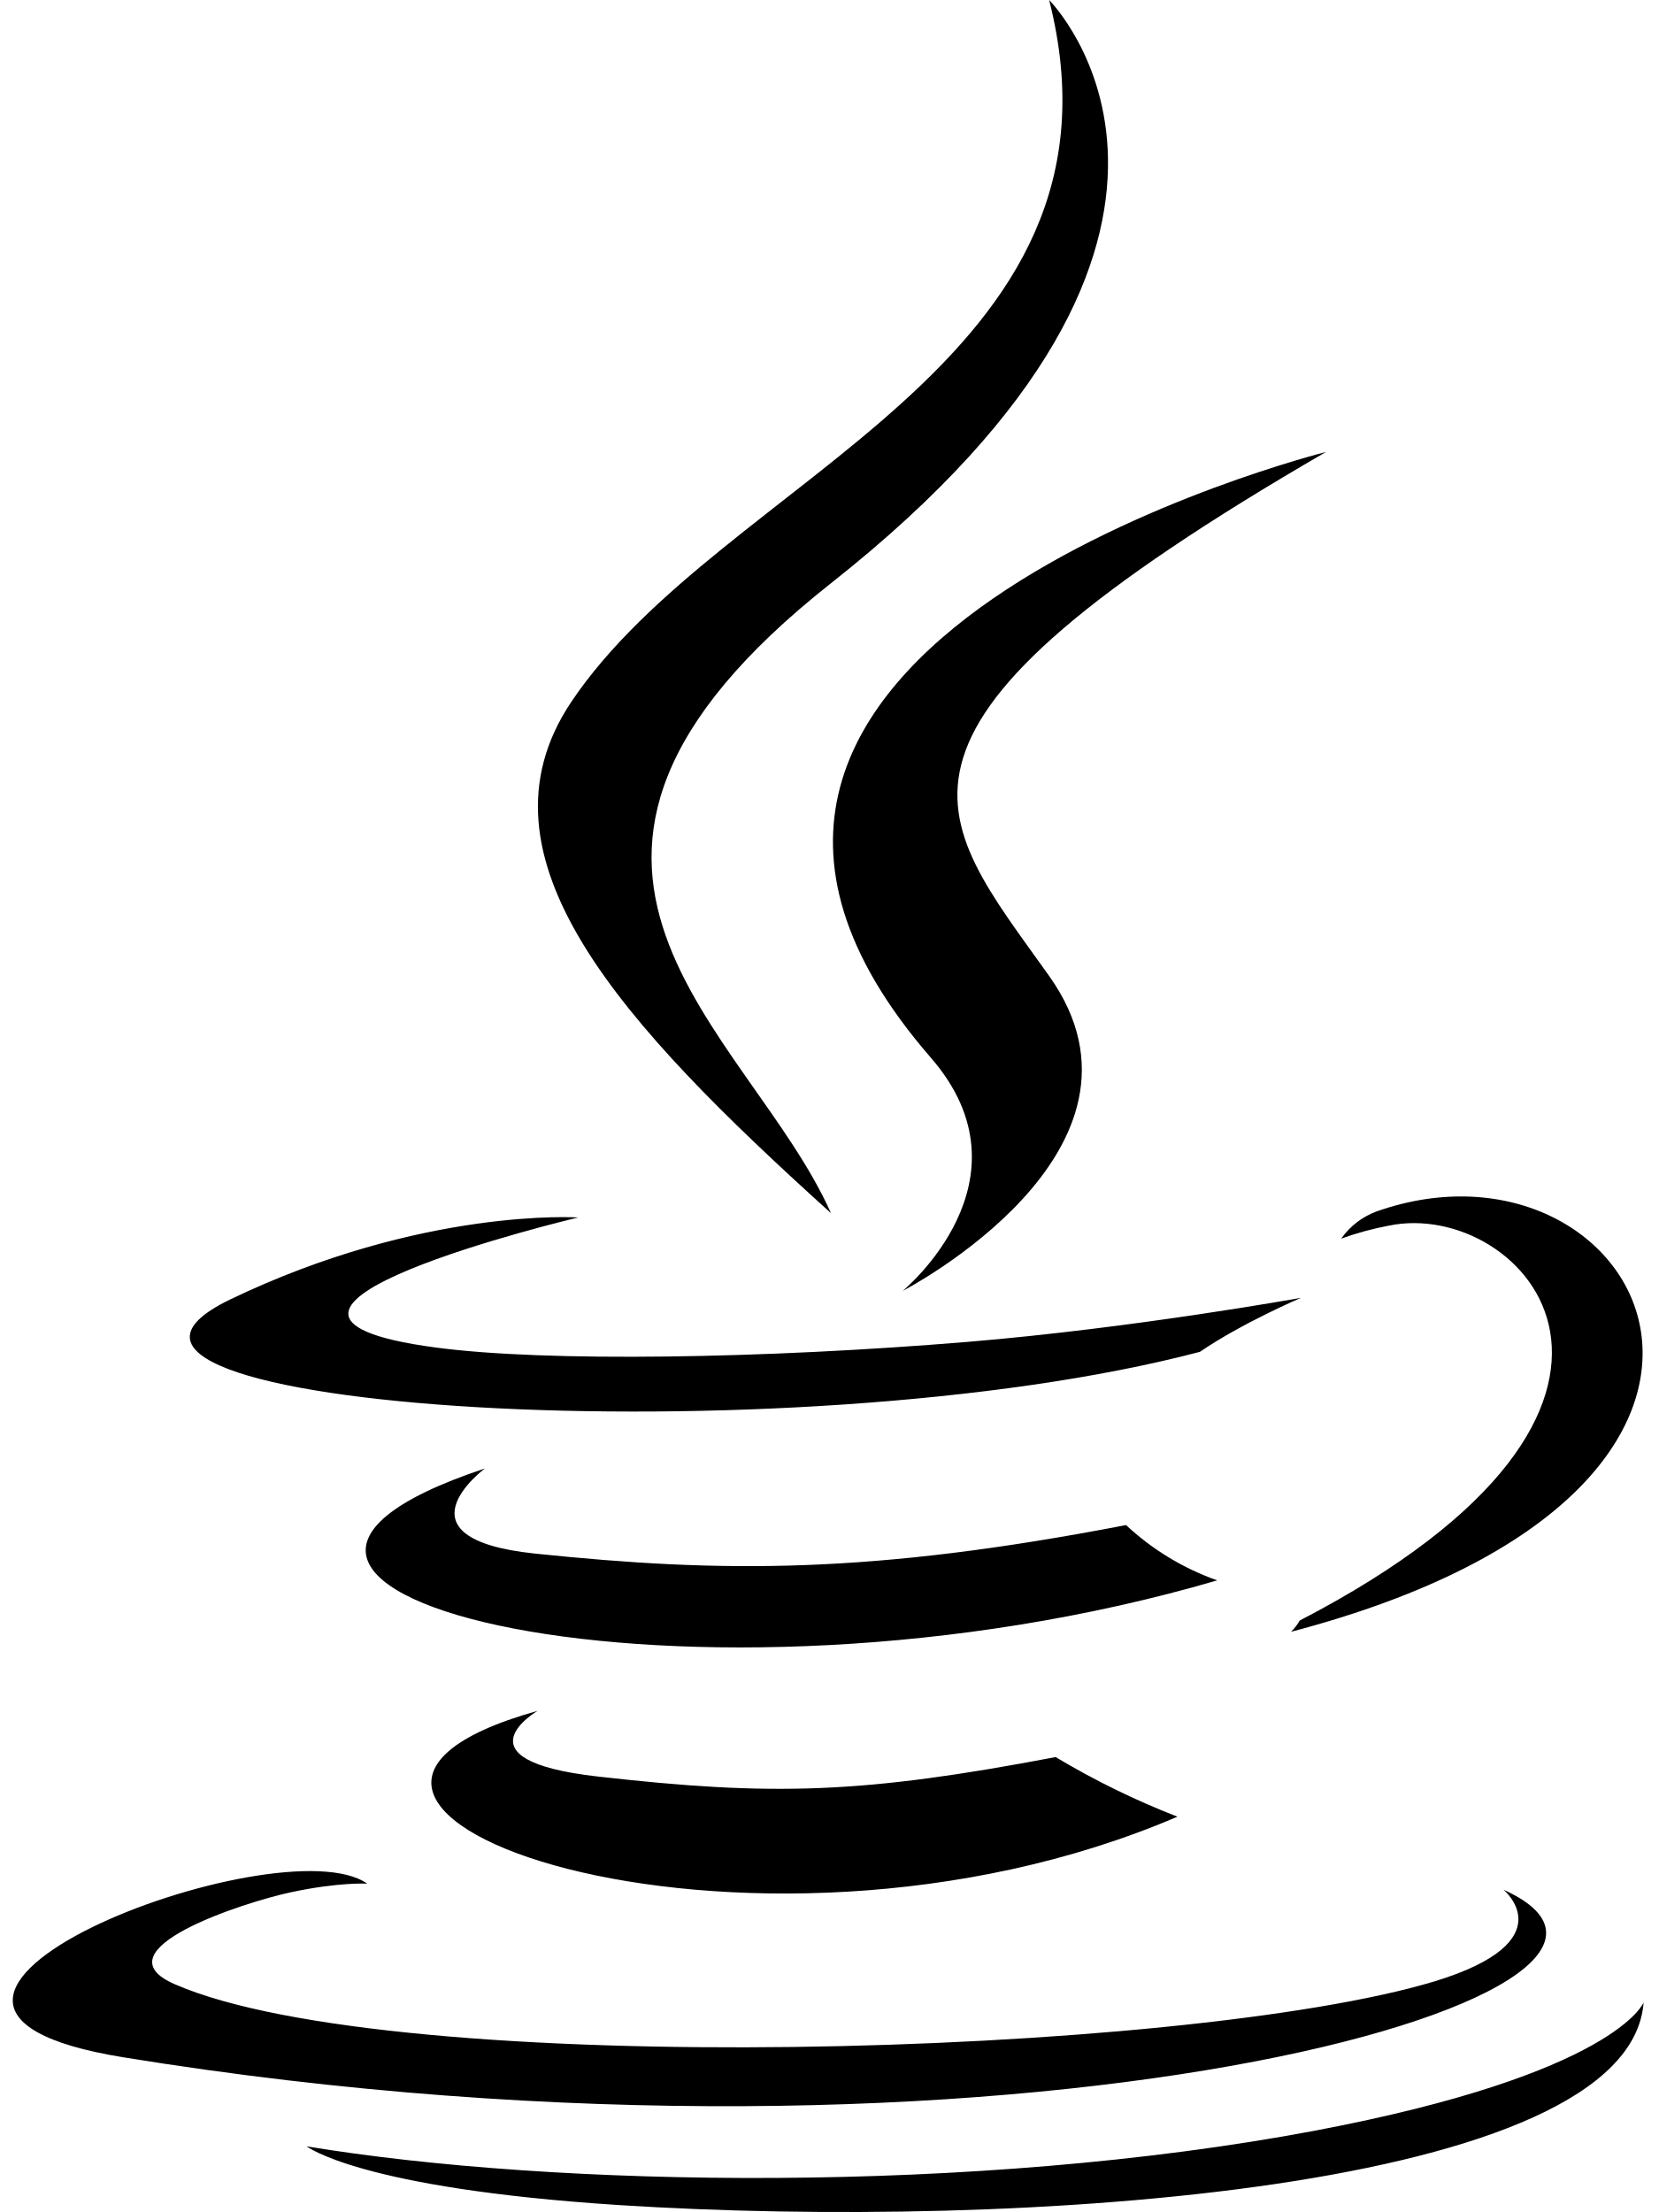
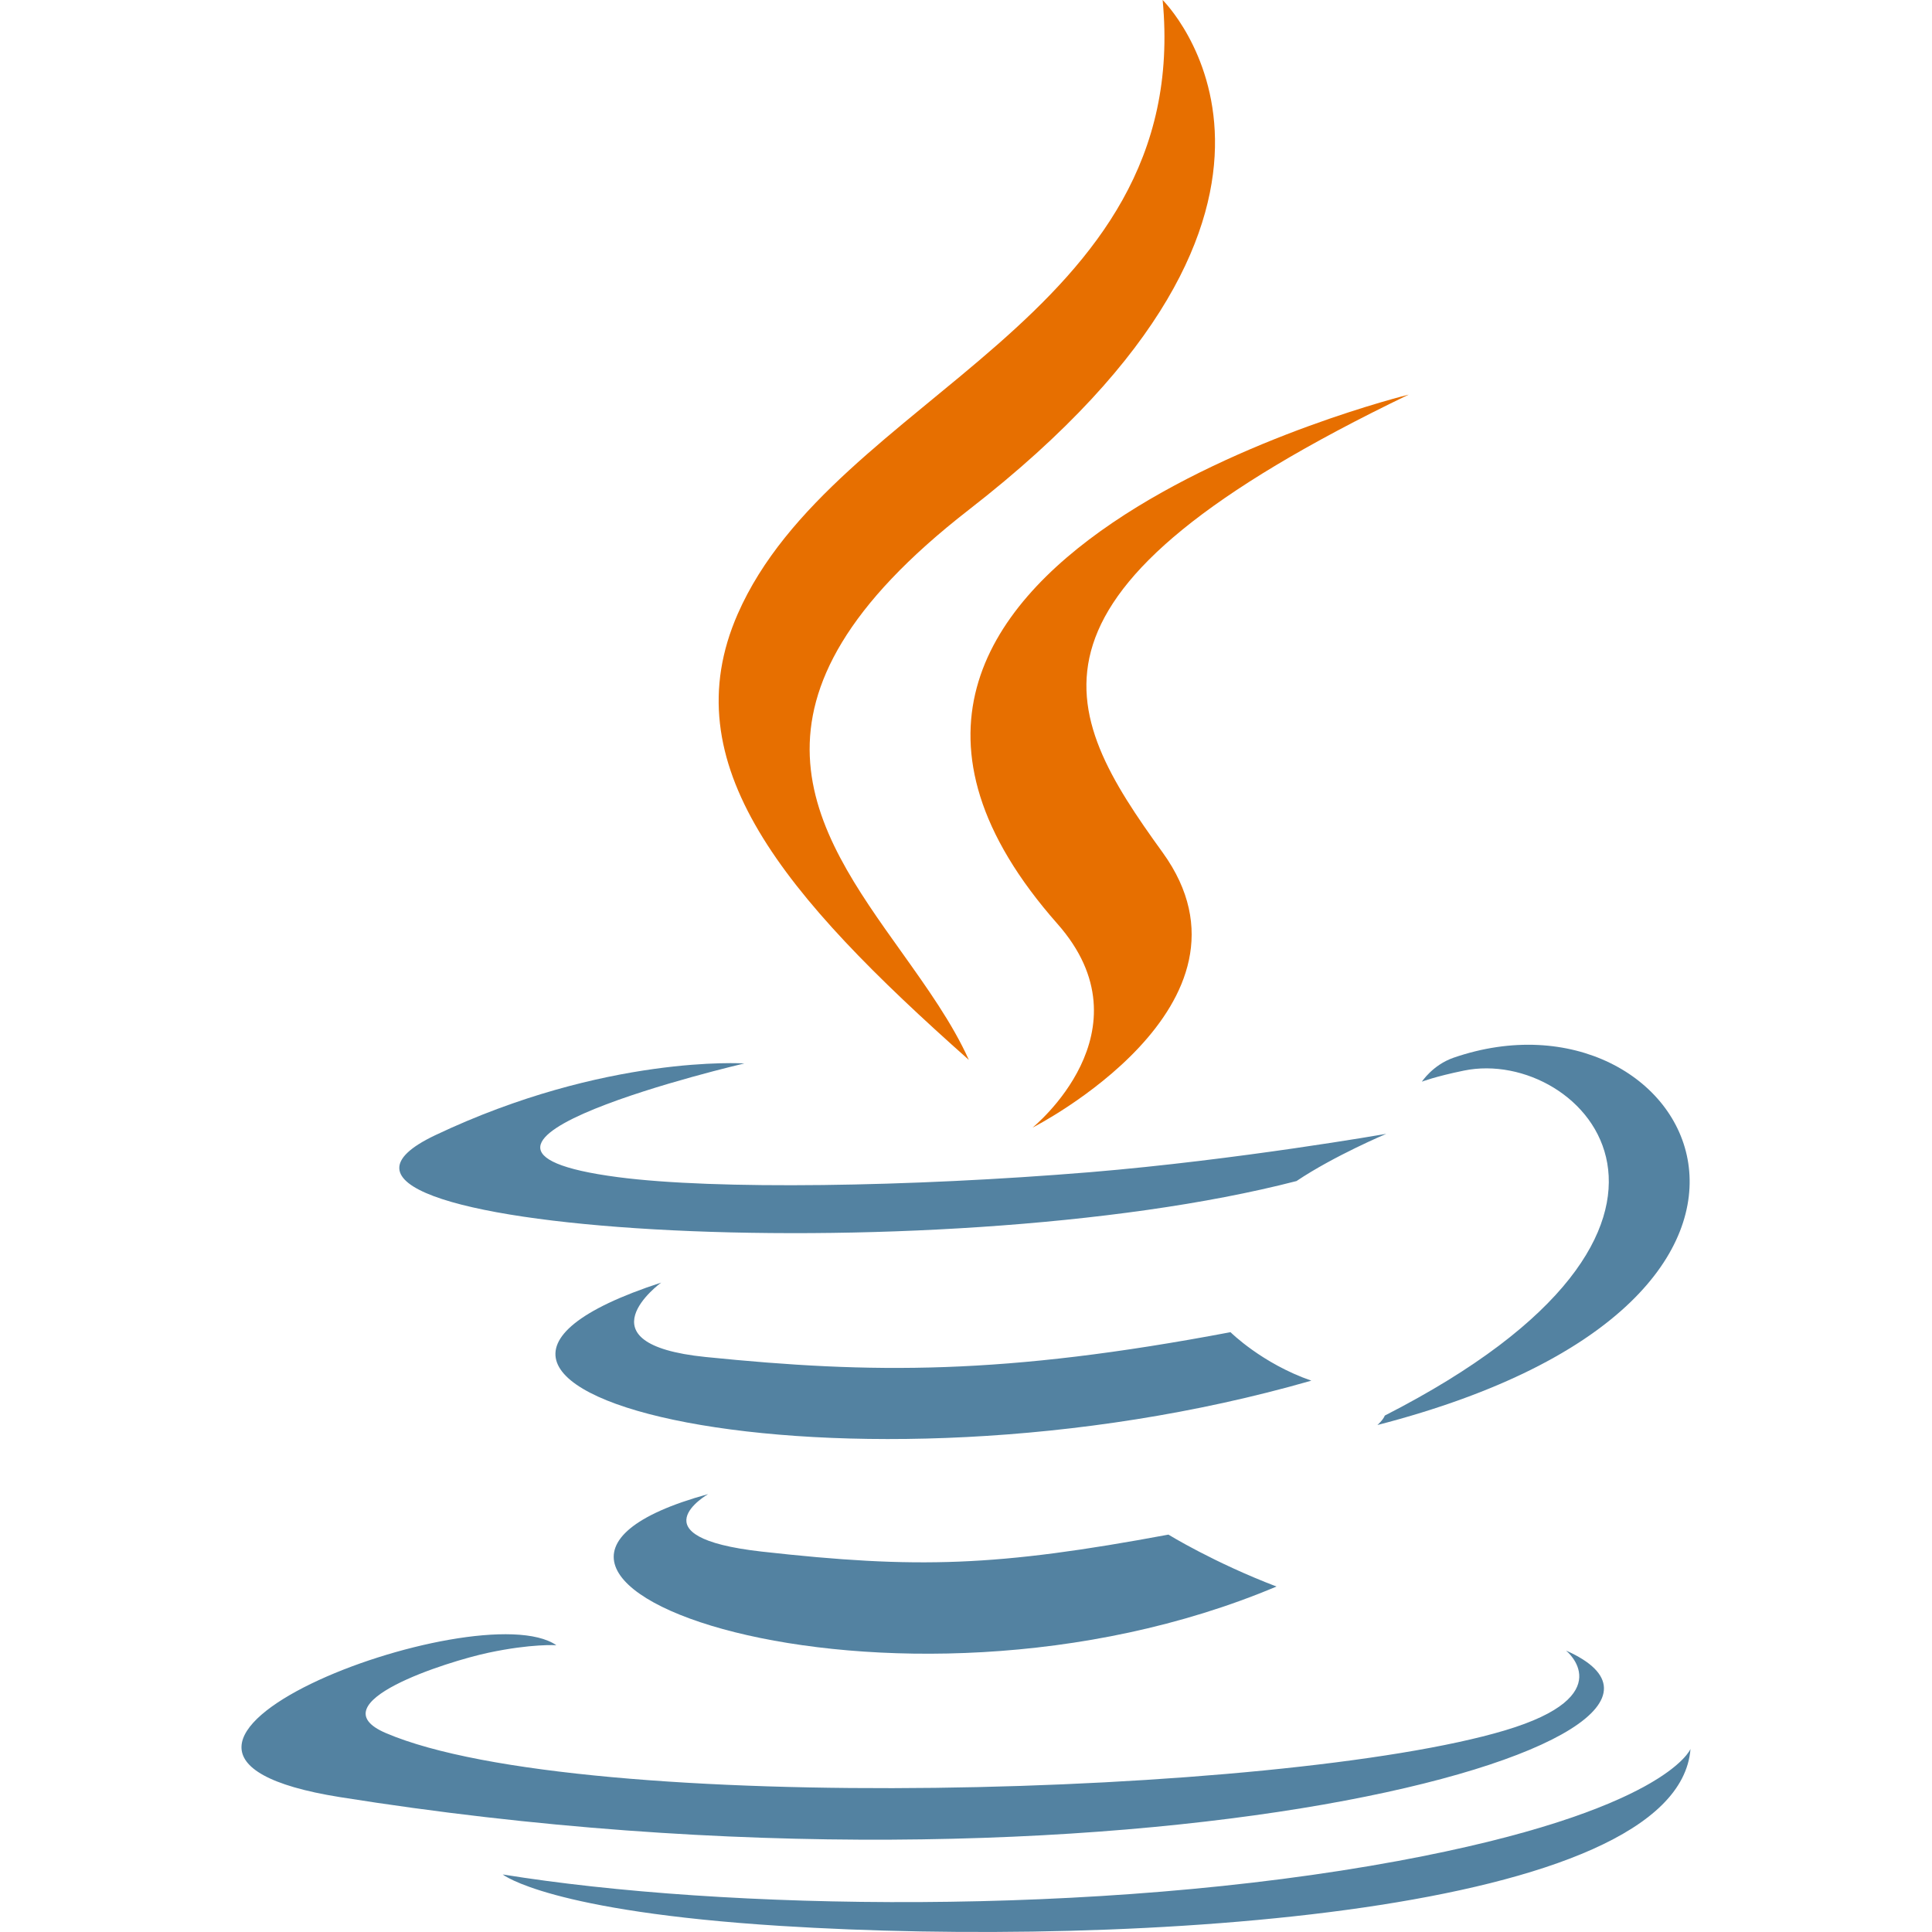
- <svg xmlns="http://www.w3.org/2000/svg" height="1em" viewBox="0 0 384 512">
-   <path d="M277.74 312.9c9.8-6.7 23.4-12.5 23.4-12.5s-38.7 7-77.2 10.2c-47.1 3.9-97.7 4.7-123.1 1.3-60.1-8 33-30.1 33-30.1s-36.1-2.4-80.6 19c-52.5 25.4 130 37 224.5 12.1zm-85.4-32.1c-19-42.7-83.1-80.2 0-145.8C296 53.2 242.84 0 242.84 0c21.5 84.5-75.6 110.1-110.7 162.6-23.9 35.9 11.7 74.4 60.2 118.2zm114.6-176.2c.1 0-175.2 43.8-91.5 140.2 24.7 28.4-6.5 54-6.5 54s62.7-32.4 33.9-72.9c-26.9-37.8-47.5-56.6 64.1-121.3zm-6.1 270.5a12.19 12.19 0 0 1-2 2.6c128.3-33.7 81.1-118.9 19.8-97.3a17.33 17.33 0 0 0-8.2 6.3 70.45 70.45 0 0 1 11-3c31-6.5 75.5 41.5-20.6 91.4zM348 437.4s14.5 11.9-15.9 21.2c-57.9 17.5-240.8 22.8-291.6.7-18.3-7.9 16-19 26.8-21.3 11.2-2.4 17.7-2 17.7-2-20.3-14.3-131.3 28.1-56.4 40.2C232.84 509.4 401 461.3 348 437.4zM124.44 396c-78.7 22 47.9 67.4 148.1 24.5a185.89 185.89 0 0 1-28.2-13.8c-44.7 8.5-65.4 9.1-106 4.5-33.5-3.8-13.9-15.2-13.9-15.2zm179.8 97.2c-78.7 14.8-175.8 13.1-233.3 3.6 0-.1 11.8 9.7 72.4 13.6 92.2 5.9 233.8-3.3 237.1-46.9 0 0-6.4 16.5-76.2 29.7zM260.64 353c-59.2 11.4-93.5 11.1-136.8 6.6-33.5-3.5-11.6-19.7-11.6-19.7-86.8 28.8 48.2 61.4 169.5 25.9a60.37 60.37 0 0 1-21.1-12.8z" />
+ <svg xmlns="http://www.w3.org/2000/svg" viewBox="0 0 32 32" fill="none">
+   <g id="SVGRepo_bgCarrier" stroke-width="0" />
+   <g id="SVGRepo_tracerCarrier" stroke-linecap="round" stroke-linejoin="round" />
+   <g id="SVGRepo_iconCarrier">
+     <path d="M16.05 8.441C22.638 3.326 19.257 0 19.257 0C19.76 5.287 13.813 6.536 12.219 10.169C11.131 12.649 12.964 14.819 16.047 17.555C15.775 16.949 15.354 16.361 14.929 15.764C13.477 13.731 11.964 11.613 16.05 8.441Z" fill="#E76F00" />
+     <path d="M17.102 18.677C17.102 18.677 19.084 17.078 17.514 15.301C12.193 9.272 23.333 6.536 23.333 6.536C16.532 9.812 17.547 11.757 19.257 14.12C21.087 16.654 17.102 18.677 17.102 18.677Z" fill="#E76F00" />
+     <path d="M22.937 23.446C29.042 20.326 26.22 17.328 24.249 17.732C23.766 17.831 23.551 17.916 23.551 17.916C23.551 17.916 23.73 17.64 24.073 17.52C27.971 16.173 30.968 21.495 22.814 23.603C22.814 23.603 22.909 23.52 22.937 23.446Z" fill="#5382A1" />
+     <path d="M10.233 19.497C6.413 18.995 12.328 17.614 12.328 17.614C12.328 17.614 10.031 17.462 7.206 18.804C3.866 20.393 15.468 21.116 21.474 19.562C22.098 19.143 22.961 18.78 22.961 18.78C22.961 18.78 20.504 19.211 18.056 19.415C15.061 19.661 11.846 19.709 10.233 19.497Z" fill="#5382A1" />
+     <path d="M11.686 22.476C9.556 22.259 10.951 21.244 10.951 21.244C5.439 23.043 14.018 25.083 21.72 22.868C20.901 22.584 20.381 22.065 20.381 22.065C16.616 22.778 14.441 22.755 11.686 22.476Z" fill="#5382A1" />
+     <path d="M12.614 25.699C10.486 25.459 11.729 24.747 11.729 24.747C6.726 26.122 14.773 28.962 21.143 26.278C20.1 25.879 19.353 25.418 19.353 25.418C16.511 25.947 15.193 25.988 12.614 25.699Z" fill="#5382A1" />
+     <path d="M25.939 27.339C25.939 27.339 26.859 28.084 24.925 28.661C21.248 29.757 9.621 30.087 6.391 28.705C5.23 28.208 7.407 27.519 8.092 27.374C8.806 27.222 9.215 27.25 9.215 27.25C7.923 26.356 0.868 29.007 5.631 29.766C18.619 31.837 29.308 28.833 25.939 27.339Z" fill="#5382A1" />
+     <path d="M28 28.968C27.787 31.695 18.788 32.268 12.927 31.899C9.104 31.658 8.338 31.056 8.327 31.047C11.986 31.64 18.155 31.748 23.157 30.823C27.59 30.002 28 28.968 28 28.968Z" fill="#5382A1" />
+   </g>
</svg>
